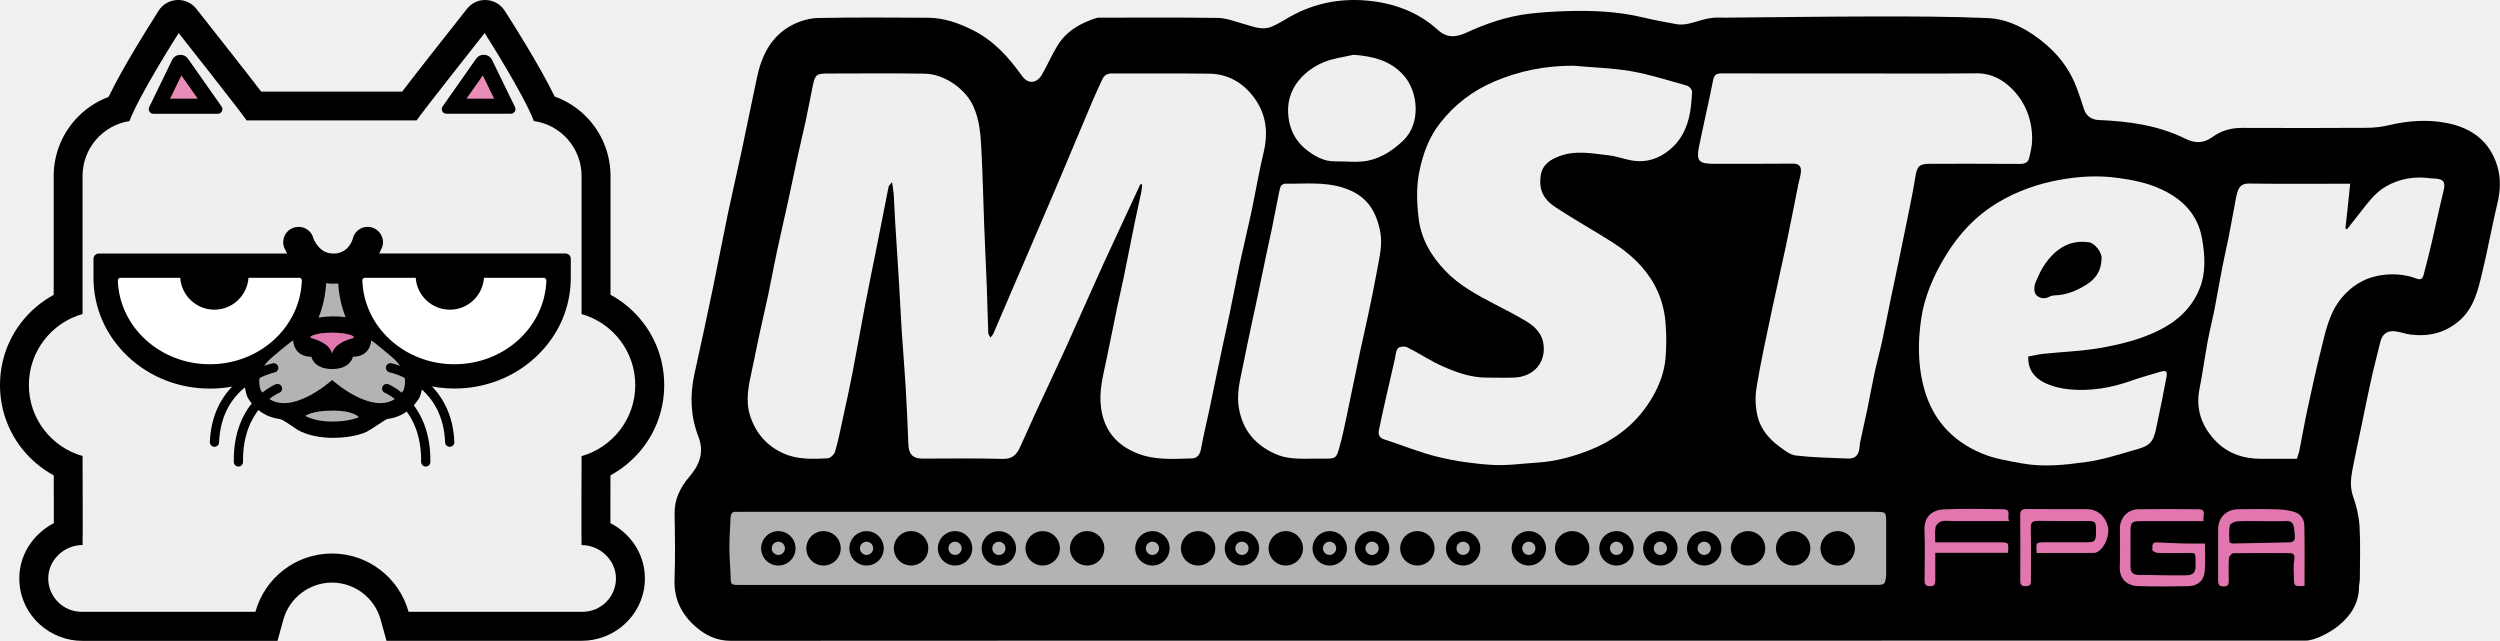
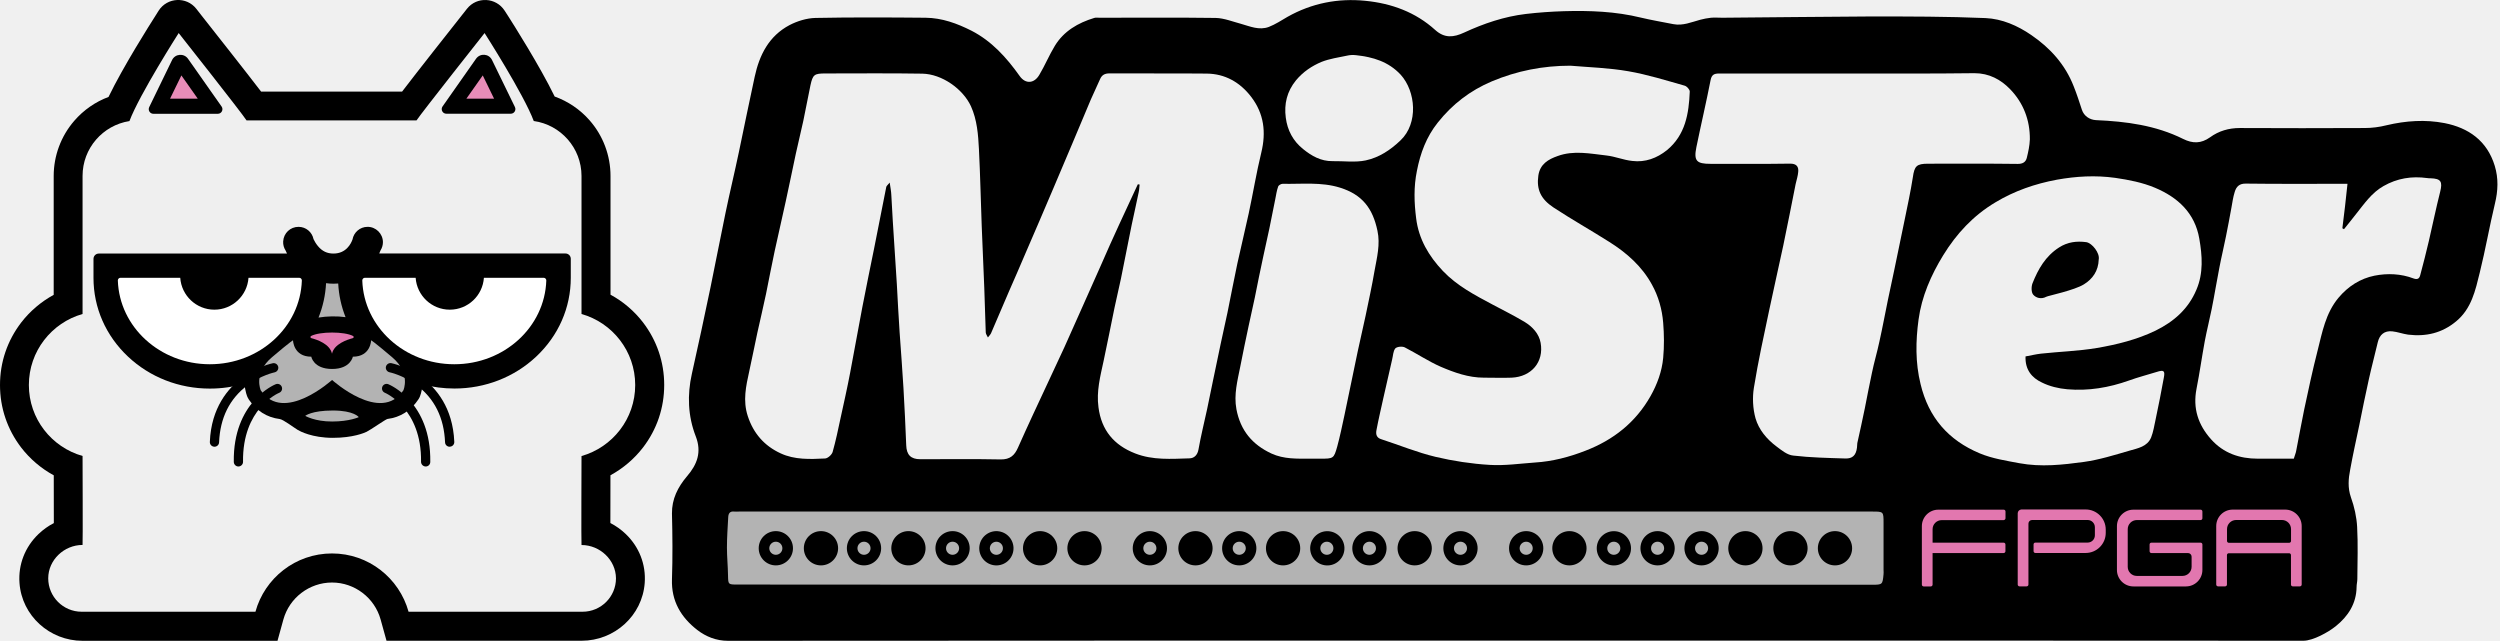
<svg xmlns="http://www.w3.org/2000/svg" version="1.1" id="Layer_1" x="0px" y="0px" width="3706.3px" height="950px" viewBox="0 0 3706.3 950" style="enable-background:new 0 0 3706.3 950;" xml:space="preserve">
  <style type="text/css">
	.st0{fill:#EFEFEF;}
	.st1{fill:#B3B3B3;}
	.st2{fill:#FFFFFF;}
	.st3{fill:#E88CB8;}
	.st4{fill:#E277AF;}
</style>
  <g>
-     <path d="M684.9,22.5c-21.6,27.4-65.5,82.9-88.7,113.3h-209c-23.2-30.3-67.1-85.9-88.7-113.3L291,13c-14.6-18.5-43.1-17-55.8,2.8   L228.8,26c-5.3,8.3-46.2,72.7-67.9,117.7c-19.5,7.3-37.1,19.5-50.9,35.5c-19.6,22.7-30.4,51.7-30.4,81.7v176.2   c-18.6,10.2-35.2,24.2-48.2,41.1C10.9,505,0,537,0,570.9s10.9,65.9,31.4,92.7c13,16.9,29.6,31,48.3,41.2   c0.1,24.3,0.1,50.9,0.1,70.8c-8.2,4.2-15.9,9.7-22.8,16.3c-19.9,19.1-30.1,45.2-28.1,72.5c3.5,48.6,44.8,85.7,93.5,85.7h256.3h32.7   l8.7-31.5c8.9-32.3,38.6-54.9,72.1-54.9s63.2,22.6,72.1,54.9L573,950h32.7h256.6c48.7,0,90-37.2,93.5-85.7   c2-27.4-8.2-53.4-28.1-72.5c-6.9-6.6-14.5-12-22.8-16.3c0-19.9,0.1-46.5,0.1-70.8c18.7-10.2,35.2-24.2,48.3-41.2   c20.6-26.8,31.4-58.8,31.4-92.7s-10.9-65.9-31.4-92.7c-13-16.9-29.5-31-48.2-41.1V260.9c0-30.4-11-59.7-31-82.5   c-14.1-16.1-32-28.2-51.8-35.3c-21.8-45-62.4-108.9-67.6-117.1l-6.5-10.1C735.5-4,707-5.5,692.4,13L684.9,22.5z" />
-     <path class="st0" d="M862.2,808.1c-0.5,0,0-131.9,0-131.9c45.9-13,79.6-55.2,79.6-105.3s-33.7-92.3-79.6-105.3V260.9   c0-41.5-30.8-75.9-70.8-81.5C776.6,139.8,718.5,49,718.5,49s-93.7,118.5-100.9,129.5h-252C358.6,167.6,264.9,49,264.9,49   s-58.2,91.1-73,130.5l0,0c-39.4,6.2-69.5,40.2-69.5,81.3v204.7c-45.9,13-79.6,55.2-79.6,105.3s33.7,92.3,79.6,105.3   c0,0,0.5,131.9,0,131.9c-27.3,0-50.9,22.2-50.9,49.5S93.7,907,121,907c0.5,0,257.7,0,257.7,0c13.7-49.8,59.3-86.4,113.5-86.4   s99.7,36.6,113.5,86.4c0,0,257.5,0,258,0c27.3,0,49.5-22.2,49.5-49.5C913.1,830.3,889.6,808.1,862.2,808.1z" />
-     <path d="M562.3,375.8c0.7-1.6,1.4-3.2,2-4.7c2.2-3.5,3.5-7.7,3.5-12.2c-0.1-12.5-10.5-22.8-23-22.6c-11.1,0.1-20.2,8.2-22.1,18.7   c-2.1,6-9.3,20.9-28.2,20.9c-9.5,0-16.8-3.5-23.1-11.1c-3.1-3.7-5.2-7.6-6.5-10.3c-2.1-10.4-11.2-18.2-22.2-18.2   c-12.2,0-22.1,9.3-22.8,21.6c-0.3,5,1.1,9.6,3.6,13.5c0.6,1.5,1.3,3,2.1,4.5H146.5c-4.4,0-7.9,3.5-7.9,7.9v28.1   c0,44.3,18.2,85.8,51.3,116.9c32.5,30.5,75.5,47.3,121.2,47.3c17.7,0,35-2.5,51.5-7.4c0.6,11.5,4,19.4,4.4,20.2   c0.5,1.2,1.2,2.3,1.9,3.4c11.1,16.6,26.9,26.6,45.7,28.9c5.2,0.6,20.9,12.6,26.7,16.1c3.3,2,21.3,11.8,52.2,11.8   c29.8,0,46.8-7.4,49.9-8.9c6.4-3.1,28.3-18.7,31.1-19.1c18.8-2.3,34.6-12.3,45.7-28.9c0.7-1.1,1.4-2.2,1.9-3.4   c0.3-0.7,3.6-8.1,4.3-19c15.2,4.1,31.1,6.2,47.3,6.2c45.6,0,88.7-16.8,121.2-47.3c33.1-31.1,51.3-72.6,51.3-116.9v-28.1   c0-4.4-3.5-7.9-7.9-7.9L562.3,375.8L562.3,375.8z" />
-     <path class="st1" d="M472.3,470.8c6.5-16.2,10.3-33.3,11.2-51c3.5,0.5,7.2,0.8,11.1,0.8c2.4,0,4.7-0.1,6.9-0.3   c0.9,17.3,4.6,34.1,10.9,49.9C499.4,468.4,484.8,468.7,472.3,470.8z" />
+     <path d="M684.8,22.5c-21.6,27.4-65.5,82.9-88.7,113.3h-209c-23.2-30.3-67.1-85.9-88.7-113.3L291,13c-14.6-18.5-43.1-17-55.8,2.8   L228.8,26c-5.3,8.3-46.2,72.7-67.9,117.7c-19.5,7.3-37.1,19.5-50.9,35.5c-19.6,22.7-30.4,51.7-30.4,81.7v176.2   c-18.6,10.2-35.2,24.2-48.2,41.1C10.9,505,0,536.9,0,570.8s10.9,65.9,31.4,92.7c13,16.9,29.6,31,48.3,41.2   c0.1,24.3,0.1,50.9,0.1,70.8c-8.2,4.2-15.9,9.7-22.8,16.3c-19.9,19.1-30.1,45.2-28.1,72.5c3.5,48.6,44.8,85.7,93.5,85.7h256.3h32.7   l8.7-31.5c8.9-32.3,38.6-54.9,72.1-54.9s63.2,22.6,72.1,54.9l8.7,31.4h32.7h256.6c48.7,0,90-37.2,93.5-85.7   c2-27.4-8.2-53.4-28.1-72.5c-6.9-6.6-14.5-12-22.8-16.3c0-19.9,0.1-46.5,0.1-70.8c18.7-10.2,35.2-24.2,48.3-41.2   c20.6-26.8,31.4-58.8,31.4-92.7s-10.9-65.9-31.4-92.7c-13-16.9-29.5-31-48.2-41.1V260.9c0-30.4-11-59.7-31-82.5   c-14.1-16.1-32-28.2-51.8-35.3c-21.8-45-62.4-108.9-67.6-117.1l-6.5-10.1C735.4-4,706.9-5.5,692.3,13L684.8,22.5z" />
+     <path class="st0" d="M862.1,808c-0.5,0,0-131.9,0-131.9c45.9-13,79.6-55.2,79.6-105.3s-33.7-92.3-79.6-105.3V260.9   c0-41.5-30.8-75.9-70.8-81.5C776.5,139.8,718.4,49,718.4,49s-93.7,118.5-100.9,129.5h-252C358.6,167.6,264.9,49,264.9,49   s-58.2,91.1-73,130.5l0,0c-39.4,6.2-69.5,40.2-69.5,81.3v204.7c-45.9,13-79.6,55.2-79.6,105.3S76.5,663,122.4,676   c0,0,0.5,131.9,0,131.9c-27.3,0-50.9,22.2-50.9,49.5s22.2,49.5,49.5,49.5c0.5,0,257.7,0,257.7,0c13.7-49.8,59.3-86.4,113.5-86.4   s99.7,36.6,113.5,86.4c0,0,257.5,0,258,0c27.3,0,49.5-22.2,49.5-49.5C913,830.2,889.5,808,862.1,808z" />
+     <path d="M562.2,375.8c0.7-1.6,1.4-3.2,2-4.7c2.2-3.5,3.5-7.7,3.5-12.2c-0.1-12.5-10.5-22.8-23-22.6c-11.1,0.1-20.2,8.2-22.1,18.7   c-2.1,6-9.3,20.9-28.2,20.9c-9.5,0-16.8-3.5-23.1-11.1c-3.1-3.7-5.2-7.6-6.5-10.3c-2.1-10.4-11.2-18.2-22.2-18.2   c-12.2,0-22.1,9.3-22.8,21.6c-0.3,5,1.1,9.6,3.6,13.5c0.6,1.5,1.3,3,2.1,4.5H146.5c-4.4,0-7.9,3.5-7.9,7.9v28.1   c0,44.3,18.2,85.8,51.3,116.9c32.5,30.5,75.5,47.3,121.2,47.3c17.7,0,35-2.5,51.5-7.4c0.6,11.5,4,19.4,4.4,20.2   c0.5,1.2,1.2,2.3,1.9,3.4c11.1,16.6,26.9,26.6,45.7,28.9c5.2,0.6,20.9,12.6,26.7,16.1c3.3,2,21.3,11.8,52.2,11.8   c29.8,0,46.8-7.4,49.9-8.9c6.4-3.1,28.3-18.7,31.1-19.1c18.8-2.3,34.6-12.3,45.7-28.9c0.7-1.1,1.4-2.2,1.9-3.4   c0.3-0.7,3.6-8.1,4.3-19c15.2,4.1,31.1,6.2,47.3,6.2c45.6,0,88.7-16.8,121.2-47.3c33.1-31.1,51.3-72.6,51.3-116.9v-28.1   c0-4.4-3.5-7.9-7.9-7.9L562.2,375.8L562.2,375.8z" />
+     <path class="st1" d="M472.2,470.8c6.5-16.2,10.3-33.3,11.2-51c3.5,0.5,7.2,0.8,11.1,0.8c2.4,0,4.7-0.1,6.9-0.3   c0.9,17.3,4.6,34.1,10.9,49.9C499.3,468.4,484.7,468.7,472.2,470.8z" />
    <g>
-       <path class="st2" d="M368.4,411.8c-1.8,26.4-23.8,47.3-50.6,47.3s-48.8-20.9-50.6-47.3h-88.6c-2.2,0-4,1.9-3.9,4.1    C177,484.8,237.2,540,311.1,540s134.1-55.2,136.4-124.1c0.1-2.2-1.7-4.1-3.9-4.1H368.4L368.4,411.8z" />
-       <path class="st2" d="M616.3,411.8c1.8,26.4,23.8,47.3,50.6,47.3c26.9,0,48.8-20.9,50.6-47.3h88.6c2.2,0,4,1.9,3.9,4.1    C807.7,484.8,747.6,540,673.6,540s-134.1-55.2-136.4-124.1c-0.1-2.2,1.7-4.1,3.9-4.1H616.3L616.3,411.8z" />
+       <path class="st2" d="M368.4,411.8c-1.8,26.4-23.8,47.3-50.6,47.3s-48.8-20.9-50.6-47.3h-88.6c-2.2,0-4,1.9-3.9,4.1    c2.3,68.9,62.5,124.1,136.4,124.1s134.1-55.2,136.4-124.1c0.1-2.2-1.7-4.1-3.9-4.1H368.4L368.4,411.8z" />
+       <path class="st2" d="M616.2,411.8c1.8,26.4,23.8,47.3,50.6,47.3c26.9,0,48.8-20.9,50.6-47.3H806c2.2,0,4,1.9,3.9,4.1    c-2.3,68.9-62.4,124.1-136.4,124.1s-134.1-55.2-136.4-124.1c-0.1-2.2,1.7-4.1,3.9-4.1H616.2L616.2,411.8z" />
    </g>
    <g>
      <path d="M221.2,158.8c-2.2,4.6,1.1,9.9,6.2,9.9h95.5c5.6,0,8.8-6.3,5.6-10.8l-17.1-24.3L287.1,99l-8.4-11.9    c-6-8.5-19-7.5-23.6,1.9L221.2,158.8z" />
-       <path d="M661.8,168.6h95.5c5.1,0,8.4-5.3,6.2-9.9l-34-69.8c-4.6-9.4-17.5-10.4-23.6-1.9l-49.7,70.8    C653,162.4,656.3,168.6,661.8,168.6z" />
+       <path d="M661.7,168.6h95.5c5.1,0,8.4-5.3,6.2-9.9l-34-69.8c-4.6-9.4-17.5-10.4-23.6-1.9l-49.7,70.8    C652.9,162.4,656.2,168.6,661.7,168.6z" />
    </g>
    <g>
      <polygon class="st3" points="252.1,146.3 293.2,146.3 268.9,111.8   " />
-       <polygon class="st3" points="732.6,146.3 691.5,146.3 715.8,111.8   " />
+       <polygon class="st3" points="732.5,146.3 691.4,146.3 715.7,111.8   " />
    </g>
-     <path class="st4" d="M492.3,524.5c-3-14.5-22.5-21-30.7-23.1c-1.5-0.4-1.7-2.5-0.3-3.2c13.1-6.8,49.2-6.8,62.2,0   c1.4,0.7,1.2,2.8-0.3,3.2C514.9,503.5,495.4,510,492.3,524.5L492.3,524.5z" />
-     <path class="st1" d="M452.6,616.6c0,0,9.4-7.9,40.9-7.9s38.5,9.8,38.5,9.8s-13.7,6.5-39.5,6.5C466.7,625.1,452.6,616.6,452.6,616.6   z" />
-     <path class="st1" d="M581.6,529.8c-28-23.8-31.3-25.2-31.3-25.2s-0.5,24.3-27.1,24.3c0,0-3.3,18.2-30.8,18.2   c-27.6,0-30.8-18.2-30.8-18.2c-26.6,0-27.1-24.3-27.1-24.3s-3.3,1.4-31.3,25.2c-28,23.8-16.5,49-16.5,49   c33.5,50,105.7-15.4,105.7-15.4s72.3,65.4,105.7,15.4C598.1,578.8,609.6,553.6,581.6,529.8z" />
+     <path class="st4" d="M492.2,524.4c-3-14.5-22.5-21-30.7-23.1c-1.5-0.4-1.7-2.5-0.3-3.2c13.1-6.8,49.2-6.8,62.2,0   c1.4,0.7,1.2,2.8-0.3,3.2C514.8,503.5,495.3,509.9,492.2,524.4L492.2,524.4z" />
+     <path class="st1" d="M452.5,616.5c0,0,9.4-7.9,40.9-7.9s38.5,9.8,38.5,9.8s-13.7,6.5-39.5,6.5C466.6,625,452.5,616.5,452.5,616.5z" />
+     <path class="st1" d="M581.5,529.7c-28-23.8-31.3-25.2-31.3-25.2s-0.5,24.3-27.1,24.3c0,0-3.3,18.2-30.8,18.2   c-27.6,0-30.8-18.2-30.8-18.2c-26.6,0-27.1-24.3-27.1-24.3s-3.3,1.4-31.3,25.2c-28,23.8-16.5,49-16.5,49   c33.5,50,105.7-15.4,105.7-15.4s72.3,65.4,105.7,15.4C598,578.7,609.5,553.5,581.5,529.7z" />
    <g>
-       <path d="M318,662.4c-0.1,0-0.2,0-0.3,0c-3.8-0.2-6.7-3.3-6.6-7.1c2-51,27.3-80,48.1-95.4c22.5-16.6,44.3-21.1,45.2-21.3    c3.7-0.8,7.3,1.7,8.1,5.4c0.7,3.7-1.7,7.3-5.4,8.1c-0.3,0.1-20.3,4.3-40.2,19.2c-26.5,19.8-40.6,48.2-42.1,84.6    C324.7,659.5,321.6,662.4,318,662.4z" />
-       <path d="M353.5,691.7c-3.7,0-6.8-3-6.9-6.8c-1.3-88.4,59.6-114.2,62.2-115.2c3.5-1.4,7.5,0.3,8.9,3.8s-0.2,7.5-3.7,8.9l0,0    c-2.2,0.9-54.8,23.7-53.7,102.3C360.4,688.5,357.3,691.6,353.5,691.7L353.5,691.7z" />
-       <path d="M666.7,662.4c-3.7,0-6.7-2.9-6.8-6.6c-1.5-36.3-15.6-64.8-42.1-84.6c-20-15-40-19.2-40.2-19.2c-3.7-0.8-6.1-4.4-5.4-8.1    c0.8-3.7,4.4-6.1,8.1-5.4c0.9,0.2,22.8,4.7,45.2,21.3c20.8,15.4,46,44.4,48.1,95.4c0.2,3.8-2.8,7-6.6,7.1    C666.9,662.4,666.8,662.4,666.7,662.4z" />
-       <path d="M631.2,691.7L631.2,691.7c-3.9-0.1-6.9-3.2-6.9-7c1.2-79.1-53.1-102.1-53.6-102.3c-3.5-1.4-5.2-5.4-3.8-8.9    s5.4-5.2,8.9-3.8c2.6,1.1,63.5,26.9,62.2,115.2C638,688.7,635,691.7,631.2,691.7z" />
+       <path d="M318,662.3c-0.1,0-0.2,0-0.3,0c-3.8-0.2-6.7-3.3-6.6-7.1c2-51,27.3-80,48.1-95.4c22.5-16.6,44.3-21.1,45.2-21.3    c3.7-0.8,7.3,1.7,8.1,5.4c0.7,3.7-1.7,7.3-5.4,8.1c-0.3,0.1-20.3,4.3-40.2,19.2c-26.5,19.8-40.6,48.2-42.1,84.6    C324.7,659.4,321.6,662.3,318,662.3z" />
+       <path d="M353.5,691.6c-3.7,0-6.8-3-6.9-6.8c-1.3-88.4,59.6-114.2,62.2-115.2c3.5-1.4,7.5,0.3,8.9,3.8c1.4,3.5-0.2,7.5-3.7,8.9l0,0    c-2.2,0.9-54.8,23.7-53.7,102.3C360.4,688.4,357.3,691.5,353.5,691.6L353.5,691.6z" />
+       <path d="M666.6,662.3c-3.7,0-6.7-2.9-6.8-6.6c-1.5-36.3-15.6-64.8-42.1-84.6c-20-15-40-19.2-40.2-19.2c-3.7-0.8-6.1-4.4-5.4-8.1    c0.8-3.7,4.4-6.1,8.1-5.4c0.9,0.2,22.8,4.7,45.2,21.3c20.8,15.4,46,44.4,48.1,95.4c0.2,3.8-2.8,7-6.6,7.1    C666.8,662.3,666.7,662.3,666.6,662.3z" />
+       <path d="M631.1,691.6L631.1,691.6c-3.9-0.1-6.9-3.2-6.9-7c1.2-79.1-53.1-102.1-53.6-102.3c-3.5-1.4-5.2-5.4-3.8-8.9    c1.4-3.5,5.4-5.2,8.9-3.8c2.6,1.1,63.5,26.9,62.2,115.2C637.9,688.6,634.9,691.6,631.1,691.6z" />
    </g>
  </g>
  <g>
-     <path d="M2248.7,949.8c-388.6,0-777.1-0.1-1165.7,0.2c-17.5,0-32.8-6.2-45.5-15.9c-24.1-18.4-38.7-42.7-37.5-75   c1.2-32.4,0.7-65,0.1-97.5c-0.4-21.8,8.7-39.4,22.1-55.1c15.1-17.7,22.1-36.1,13.1-59.5c-11.6-30-12.7-61-5.8-92.5   c9.4-42.6,18.6-85.2,27.5-127.9c7.6-36.7,14.5-73.6,22.2-110.3c6.3-30.1,13.4-60,19.8-90.1c8-37.3,15.4-74.8,23.4-112.1   c7-32.4,21.1-60.7,51.6-76.8c11.6-6.1,25.5-10.3,38.5-10.6c54.5-1.1,108.9-0.7,163.4-0.4c24.3,0.2,46.6,8.3,67.9,19.2   c30.2,15.5,52,39.9,71.4,67.1c8.8,12.3,21.5,11.5,29.3-1.7c8.3-14,14.5-29.1,23-42.9c13.4-22,34.4-34,58.4-41.4   c2.4-0.7,5.2-0.4,7.8-0.4c57.4,0,114.9-0.5,172.3,0.4c12.5,0.2,24.9,5.3,37.3,8.7c13.6,3.7,27.1,10.1,41.3,4.5   c9.7-3.9,18.6-9.8,27.7-14.9c36-20.3,75-27.8,115.6-23.9c38.6,3.7,74.4,16.7,103.7,43.3c13.7,12.5,27,11.2,42.9,3.9   c29.1-13.4,59.5-23.8,91.6-27.7c18.6-2.3,37.5-3.4,56.3-4c38.4-1.2,76.5,0.4,114.1,9.5c15.9,3.9,32,6.6,48,9.7   c14,2.7,26.7-3,39.8-6.4c5.2-1.4,10.6-2.5,16-3c5.5-0.5,11.1-0.1,16.7-0.1c73.4-0.6,146.8-1.7,220.2-1.8   c56.6-0.1,113.3,0,169.9,2.4c24.4,1,47.4,11.1,67.9,25.1c28.1,19.3,50.3,43.8,62.8,76c4.5,11.5,8.3,23.2,12.1,34.9   c3,9,11,14.7,20.9,15.1c44.7,1.8,88.5,7.7,129.2,27.8c14,6.9,26.7,7.1,39.7-2.4s27.9-13.8,44.2-13.7c61.7,0.2,123.4,0.3,185.1-0.1   c10.9-0.1,22-1.4,32.6-3.9c28.6-6.8,57.7-8.8,86-3.2c35.6,7,63.1,26.1,74.5,63.2c5.8,18.8,4.9,37,0.3,56   c-8.1,34-14.2,68.4-22.4,102.3c-6.4,26.4-12.3,53.3-34.9,72.3c-21,17.7-45,23.1-71.4,19.8c-7.9-1-15.6-4.1-23.5-4.9   c-11.7-1.2-18.7,4.8-21.4,16.1c-4.4,18.4-9.3,36.6-13.4,55.1c-5,22.5-9.5,45.1-14.2,67.7c-4.6,22-9.4,43.9-13.6,65.9   c-2.6,13.6-3.9,27,1.2,41.1c5,14,8.5,29.1,9.3,44c1.5,25.8,0.5,51.7,0.4,77.5c0,3.8-1.2,7.7-1.2,11.5c-0.2,24.8-12.8,43.5-31,58.1   c-11,8.8-33.7,21.6-48.1,21.6S2638.6,949.8,2248.7,949.8z" />
-     <path class="st0" d="M1690.6,273.2c0.9,0,1.8,0.1,2.7,0.1c-0.4,3.9-0.5,7.8-1.3,11.5c-3.3,16-7.1,31.9-10.3,47.9   c-5.5,26.7-10.6,53.5-16.1,80.2c-3,14.4-6.5,28.7-9.5,43.2c-5.5,26.4-10.6,52.8-16.2,79.1c-4.8,22.6-10.7,44.8-7.7,68.6   c4.4,34.2,23.1,56.2,54.3,68.5c26.2,10.3,53.7,8,80.9,7.3c6.6-0.2,11.5-5,13-13.4c3.5-19.9,8.4-39.5,12.6-59.2   c3-14.1,5.8-28.2,8.7-42.3c3.9-18.5,7.7-37,11.7-55.6c3.3-15.3,6.8-30.6,9.9-45.9c5-24.1,9.6-48.4,14.7-72.5   c5.3-24.7,11.4-49.3,16.7-74c6.4-30.1,11.4-60.6,18.6-90.5c7.2-30.1,3.9-57.7-14.8-82.4c-16.4-21.7-38.7-34.3-66.2-34.6   c-47.9-0.6-95.8-0.1-143.7-0.3c-7.2,0-11.6,2.5-14.5,8.9c-4.4,9.9-9.3,19.7-13.5,29.7c-18.5,43.8-36.8,87.8-55.4,131.6   c-13.6,32-27.4,64-41.1,95.9c-8.1,19-16.4,37.9-24.5,56.8c-9,20.9-17.8,41.8-26.8,62.6c-1,2.3-3,4.1-4.6,6.1   c-1.1-2.5-3-4.9-3.1-7.4c-0.9-22.2-1.3-44.4-2.1-66.6c-1.2-30.6-2.7-61.2-3.9-91.8c-1.4-37.8-2.2-75.7-4.2-113.5   c-1.1-21.7-2.7-43.6-12-63.9c-11.8-25.8-43-47.6-72-48.1c-47.9-0.8-95.8-0.2-143.7-0.2c-16.6,0-18.7,1.5-22.1,17.5   c-3.7,17.5-6.8,35.2-10.6,52.7c-3.5,16.3-7.6,32.4-11.1,48.7c-5.1,23.4-9.9,47-15,70.4c-5.4,24.7-11.2,49.4-16.5,74.1   c-4.5,21-8.3,42.1-12.7,63.1c-4.1,19.4-8.7,38.7-12.9,58.1c-4.1,18.8-7.7,37.7-11.8,56.5c-4.8,22.1-9.7,43.8-2.3,66.7   c8.4,25.8,24.8,44.1,48.7,55.1c20.8,9.6,43.6,8.7,66,7.6c4-0.2,9.9-5.6,11.1-9.8c4.7-16.2,8-32.9,11.6-49.5   c4.9-22.5,9.9-45,14.3-67.7c6.3-32.4,11.9-65,18.1-97.5c5.6-29.3,11.7-58.4,17.5-87.7c6-30.2,11.8-60.5,17.9-90.6   c0.4-1.7,2.4-3.2,5.1-6.6c1.1,7.7,2.1,13,2.5,18.3c0.8,13,1.2,26,2,39c1.9,31.1,4,62.2,5.9,93.4c1.4,23.7,2.5,47.4,4,71.1   c1.8,27.5,4.2,55,5.8,82.5c1.7,28.3,2.9,56.6,4,84.9c0.5,14,6.7,20.6,20.7,20.6c39.7,0,79.4-0.7,119.1,0.4   c14.1,0.4,20.7-6.2,25.7-17.3c7.4-16.6,14.8-33.1,22.4-49.6c15.4-33.3,31.2-66.4,46.4-99.8c18.2-40.1,35.7-80.5,54-120.6   C1653.4,353,1672.1,313.1,1690.6,273.2z" />
-     <path class="st0" d="M2332,97.4c-40.6,0-79.4,7.5-116.6,23.4c-31.9,13.6-58.5,33.8-80,61.1c-16.7,21.2-25.6,45.2-31,71.4   c-4.9,23.7-4.1,47.1-1.2,70.6c3.7,30.6,18.6,55.7,39.5,77.6c21.1,22.1,47.7,36.1,74.3,50c15.9,8.3,32,16.4,47.3,25.8   c11.5,7.1,21.2,17.3,23.6,30.8c5.1,28.4-13.6,50.4-42.7,51.6c-13.8,0.6-27.7,0.1-41.5,0.1c-22.7,0-43.8-7.5-64-16.3   c-18.4-8-35.3-19.6-53.4-28.6c-3.7-1.9-11.7-1.2-13.9,1.5c-3.3,4-3.3,10.7-4.6,16.3c-4.4,19-8.8,38.1-13.1,57.1   c-3.6,15.9-7.2,31.8-10.4,47.8c-1.2,6.1,0.1,11.3,7.5,13.7c26.7,8.6,52.9,19.5,80.1,26.1c26.2,6.3,53.2,10.2,80.1,11.8   c22.2,1.4,44.7-2,67.1-3.4c26-1.6,50.9-8.2,75.2-17.6c41.3-15.9,74-41.9,96.1-80.5c10.1-17.6,17.1-36.7,18.8-56.9   c1.5-17.3,1.4-35,0-52.3c-1.6-19.8-7-39.1-16.7-56.7c-15-27-37.3-46.9-63-63.2c-27.4-17.4-55.8-33.2-82.9-51   c-18.8-12.3-25.4-26.4-22.5-47.1c2.5-17.2,15-24.3,28.7-29.3c23.7-8.7,48.2-3.6,72.2-0.9c13,1.5,25.5,6.7,38.5,8.2   c19.1,2.3,36.6-3.9,51.3-16c27.4-22.4,32.5-54.1,33.7-86.8c0.1-2.9-4.4-7.9-7.7-8.8c-27.7-7.7-55.3-16.6-83.5-21.5   C2389.1,100.7,2360.4,100,2332,97.4z" />
-     <path class="st1" d="M1938.7,867.1c280.3,0,560.5,0,840.8,0c15.1,0,15.5-0.3,16.8-15.6c0.2-2,0-3.9,0-5.9c0-23.3,0-46.6,0-69.9   c0-16.9,0-16.9-16.9-16.9c-560.2,0-1120.3,0-1680.5,0c-2.3,0-4.6,0.2-6.9,0c-6.5-0.8-8.6,2.9-8.9,8.5c-0.7,15-1.8,30-1.8,45   c0,13.7,1.4,27.3,1.8,41c0.3,13.9,0.1,13.9,14,13.9C1377.5,867.1,1658.1,867.1,1938.7,867.1z" />
-     <path class="st0" d="M2746.4,108.9c-64.6,0-129.3,0.1-193.9-0.1c-7.1,0-11,1.5-12.7,9.7c-6.6,33.3-14.4,66.3-21.1,99.6   c-4.1,20.4,0.2,24.7,21.1,24.7c39.4,0,78.7,0.2,118.1-0.2c9.2-0.1,12.6,4.2,12,12.2c-0.5,6-2.5,11.9-3.7,17.8   c-6.1,30.5-12,61-18.4,91.4c-6.7,31.9-14.2,63.7-20.9,95.7c-8,38.3-16.6,76.5-22.8,115c-2.4,14.7-1.7,31.1,2.3,45.4   c4.8,16.8,16.6,31,31.1,41.6c7.6,5.6,16.1,12.6,24.8,13.6c25.5,3,51.2,3.4,76.9,4.5c11,0.5,16.3-4.7,17.6-16   c0.3-2.3,0.1-4.6,0.6-6.8c3.7-17.2,7.6-34.3,11.2-51.5c3.6-17.6,6.7-35.3,10.5-52.8c3.4-15.6,7.7-30.9,11.1-46.5   c4.5-20.7,8.4-41.5,12.7-62.2c3-14.4,6.1-28.8,9.1-43.2c5.1-24.8,10.4-49.5,15.3-74.3c4.2-21.1,8.8-42.1,12.1-63.4   c2.6-16.7,5.5-20.3,22.6-20.3c44.3,0,88.6-0.1,132.9,0.2c7,0,11.8-2.3,13.3-8.6c2.2-9,4.4-18.3,4.5-27.6   c0.2-28.5-9.5-54.2-29.2-74.4c-13.9-14.2-31.2-23.9-53-23.7C2869.1,109.3,2807.8,108.9,2746.4,108.9z" />
-     <path class="st0" d="M3007,528.5c7.7-1.4,15.2-3.2,22.8-4c27.7-2.9,55.6-3.8,83-8.5c29.8-5.2,59.4-12.3,86.9-25.8   c27.2-13.3,48.6-32.3,60.6-60.7c10.5-24.7,8.6-50.5,4.3-75.6c-6.5-37.8-31.5-61.2-65.7-75.6c-18.7-7.9-38.4-11.7-58.8-14.5   c-29.4-4.1-57.9-2.4-86.6,2.8c-32.3,5.9-62.8,16.5-91.3,33.5c-32.8,19.6-57.8,46.3-77.5,78.6c-18.1,29.6-31.9,61.2-36.7,95.3   c-4.5,31.7-4.8,63.8,2.9,95.8c11.9,49.4,41.1,83.2,87.6,102.6c18.8,7.8,38.6,10.8,58.6,14.5c32.5,6,64.2,2.4,95.9-2   c23-3.2,45.5-10.2,67.9-16.8c11.9-3.6,26.1-5.6,31.7-19.4c3.3-8.2,4.6-17.2,6.5-26c4.4-21,8.8-41.9,12.6-63   c1.8-10-0.3-11.2-10.5-8.1c-13.7,4.2-27.7,7.9-41.2,12.7c-29.7,10.7-60.2,15.8-91.5,13c-12.8-1.1-26.2-4.4-37.7-10   C3016.2,560.1,3006.1,547.9,3007,528.5z" />
-     <path class="st0" d="M3484.2,272.4c-4.5,0-7.9,0-11.4,0c-46.3,0-92.6,0.4-138.8-0.3c-10-0.1-14.5,4.5-16.9,12.4   c-2.3,7.7-3.4,15.7-4.9,23.6c-2.7,14.2-5.2,28.4-8,42.6c-3.1,15.4-6.7,30.7-9.7,46.1c-4,20.5-7.4,41.1-11.4,61.5   c-3.1,16-7.3,31.8-10.2,47.9c-4.3,23.4-7.5,47-12.1,70.3c-5.7,28.9,2.4,53.5,21.7,74.9c18.5,20.5,42.3,28.7,69.3,28.8   c17.9,0.1,35.8,0,53.3,0c1.7-5.3,3-8.3,3.6-11.4c4.1-20.4,7.6-41,12-61.4c6.3-29.1,12.6-58.3,19.8-87.1c6.9-27.5,12-55.8,31.1-78.8   c14.2-17,32.2-28.4,53.3-32.6c19.2-3.8,39.2-2.9,58,4.2c6.6,2.5,8.8-0.7,10-5.1c4.5-16.7,8.7-33.4,12.6-50.3   c5.7-24.3,10.7-48.8,16.7-73c3.8-15.1,1.2-19.5-14.5-20.1c-1.6-0.1-3.3-0.1-4.9-0.3c-23-3.2-44.6,0.3-65.1,11.8   c-17.6,9.9-28.3,26.2-40.5,41.3c-6,7.4-11.8,15-17.8,22.6c-0.8-0.5-1.6-0.9-2.3-1.4C3479.6,317,3481.8,295.5,3484.2,272.4z" />
-     <path class="st0" d="M1946,680c4.9,0,9.8,0,14.8,0c19.8,0,20.3,0.1,25.3-18.3c4.2-15.1,7.4-30.5,10.6-45.9   c6.7-31.7,13.1-63.5,19.8-95.2c3.7-17.6,8-35,11.6-52.6c4.7-22.2,9.4-44.5,13.4-66.9c3.5-19.6,8.7-39.1,4.4-59.3   c-7-33.3-22.6-53.5-55.5-63.8c-28-8.7-56.7-5.2-85.2-5.7c-2.2,0-5.9,2.1-6.6,4c-2,6-3,12.5-4.3,18.8c-2.9,14.5-5.6,29-8.6,43.4   c-2.9,14.1-6.2,28.1-9.1,42.2c-4.2,20.1-8.3,40.2-12.5,60.2c-3,14.1-6.2,28.1-9.1,42.2c-4.2,20.1-8.5,40.2-12.5,60.3   c-4.2,20.8-9.7,41.1-5.6,63c5.9,31.5,23.5,52.4,51.9,65.7C1907.2,681,1926.6,680.1,1946,680z" />
-     <path class="st0" d="M2006.7,81.2c-14.5,3.4-29.8,5.1-43.4,10.7c-14.3,5.8-27.4,14.6-37.8,27.3c-13.5,16.6-17.8,35.2-15.2,55.4   c2.4,18.6,10.7,34.7,25.6,46.7c12.7,10.2,26.4,18.1,43.4,17.9c16.5-0.2,33.5,2.2,49.2-1.1c19.7-4.2,36.4-15.1,51.8-29.7   c26.4-25.1,22.8-72.6,0.1-97.3C2060.7,89.4,2035.1,83.4,2006.7,81.2z" />
-     <path class="st4" d="M3268.9,805.8c-11,0-20.9,0.2-30.9-0.1c-13.5-0.3-26.9-1-40.4-1.6c-8.6-0.4-6.1,6.7-6.7,11   c-0.2,1.2,4.6,4.4,7.2,4.5c12.8,0.5,25.6,0.1,38.4,0.2c20.6,0.2,18.3-3.3,18.5,19.1c0.1,10.6-4.7,13.9-14.4,14   c-23.1,0.3-46.1-0.4-69.2-0.6c-9.5-0.1-12.9-3.3-12.9-12.8c-0.1-15.4,0-30.8,0-46.2c0-20.7,0-20.7,21-20.7c28.8,0,57.6,0,87.6,0   c-2.5-6.9,5.7-17.4-8-17.6c-29.8-0.4-59.7-0.5-89.5,0c-15.4,0.2-26.8,13-26.8,28.4c0,19,0.6,38.1-0.2,57.1   c-0.7,17.2,10.2,27.9,27,28.4c24.9,0.8,49.9,0.6,74.8,0.1c14.1-0.3,23.1-8.5,24.2-22.4C3269.7,832.8,3268.9,819,3268.9,805.8z" />
-     <path class="st4" d="M3416.5,868.6c0-30.5,0.4-60.3-0.3-90.1c-0.2-8.6-5.6-16.6-14.1-19.3c-8.4-2.8-17.7-3.9-26.6-4.1   c-19.3-0.6-38.7-0.5-58.1-0.1c-17.4,0.4-28.7,12.8-28.9,28.6c-0.3,25.3,0,50.5-0.1,75.8c0,6,0.5,10.1,8.2,10   c7.3-0.1,7.7-4.1,7.6-9.6c-0.2-10.8-0.5-21.7,0.3-32.5c0.2-2.6,4.1-7,6.4-7.1c27.9-0.5,55.8-0.5,83.6-0.2c5.1,0.1,8.1,2.3,6.8,9.3   c-1.6,8.4-0.6,17.3-0.6,26C3400.8,869.4,3401,869.5,3416.5,868.6z" />
-     <path class="st4" d="M3019.5,819.8c28.9,0,57,0,85.2-0.1c1.8,0,3.8-0.8,5.3-1.7c10.8-6.4,18.3-25.8,14.8-38.2   c-4.3-15.5-15.9-24.9-31.1-25c-29.5-0.1-59.1,0.2-88.6-0.2c-7.8-0.1-10.2,2.3-10.1,10.1c0.4,31.2,0.2,62.3,0.1,93.5   c0,5.9-0.6,11.1,8.2,10.9c8.3-0.1,7.6-5.2,7.6-10.6c0-25.3,0.3-50.5-0.2-75.8c-0.2-8.5,2.8-10.6,10.8-10.5   c24.3,0.4,48.6,0.1,72.8,0.2c11.9,0,13,1.1,13.1,12.9c0.1,17-0.9,18.5-13.5,18.6c-20.7,0.1-41.3,0-62,0   C3018.1,804.1,3018.1,804.1,3019.5,819.8z" />
-     <path class="st4" d="M2869.1,819.5c36.8,0,72.4,0,107.9,0c0.9-15.5,0.9-15.5-12.9-15.5c-15.1,0-30.2,0-45.3,0   c-16.3,0-32.6,0-49.7,0c0-8.2-1-15.6,0.4-22.5c0.7-3.5,5.2-7.7,8.8-8.6c5.5-1.5,11.7-0.4,17.6-0.4c26.8,0,53.7,0,82.9,0   c-4.6-6.5,5-17.4-9.2-17.6c-29.2-0.4-58.5-1-87.6,0.2c-16.9,0.7-29.6,10.4-28.9,30.3c0.8,24.9,0.3,49.9,0.1,74.8   c-0.1,6.2,1.7,8.9,8.4,8.9c6.4-0.1,7.6-3.2,7.5-8.7C2869,847.5,2869.1,834.4,2869.1,819.5z" />
-     <path d="M3115.5,384.9c-0.6,17.2-9.3,28.9-21.9,36.8c-14.2,9-29.8,15.7-47.3,16.2c-2.8,0.1-5.9,0.8-8.3,2.1c-7.5,4-15.2,2-19.6-3.1   c-3-3.4-3.1-11.8-1.2-16.7c8.3-21.1,19.2-40.4,39.4-53.2c12.8-8,26.1-9.7,40.3-7.8C3105.8,360.4,3117.5,375.4,3115.5,384.9z" />
-     <path d="M3353.9,772.6c12.1,0,24.3,0.4,36.4-0.1c6.9-0.3,9.4,3.5,10.4,8.9c1,5.7,1.6,11.6,1.4,17.4c-0.1,1.8-3.5,5-5.5,5.1   c-29,0.9-58,1.4-87.1,1.8c-1.5,0-4.4-1.7-4.4-2.6c-0.2-8.1-0.9-16.4,0.7-24.2c0.6-2.7,7-5.7,10.9-6   C3329,772.1,3341.5,772.6,3353.9,772.6z" />
+     <path d="M2244.7,949.7c-388.6,0-777.1,0-1165.4,0.3c-17.6,0-32.7-6.2-45.5-16c-24.1-18.7-38.7-42.8-37.6-75.2s0.8-64.9,0-97.4   c-0.3-21.6,8.7-39.2,22.2-55.2c15.2-17.6,22.2-36,13-59.5c-11.6-30-12.7-61.2-5.7-92.5c9.5-42.5,18.7-85.2,27.6-128   c7.6-36.8,14.6-73.6,22.2-110.1c6.2-30,13.5-60.1,19.8-90.1c7.8-37.3,15.4-74.7,23.5-112c7-32.5,21.1-60.6,51.7-76.8   c11.6-6,25.4-10.3,38.4-10.6c54.4-1.1,109-0.8,163.4-0.3c24.4,0.3,46.5,8.4,67.9,19.2c30,15.4,52,39.8,71.4,67.1   c8.7,12.4,21.6,11.4,29.2-1.6c8.4-14.1,14.6-29.2,23-43c13.3-21.9,34.4-34.1,58.4-41.4c2.4-0.8,5.1-0.3,7.8-0.3   c57.4,0,114.7-0.5,172.4,0.3c12.4,0.3,24.9,5.4,37.3,8.7c13.5,3.8,27.1,10,41.4,4.6c9.7-3.8,18.7-9.7,27.6-14.9   c36-20.3,75-27.9,115.5-23.8c38.7,3.8,74.4,16.8,103.6,43.3c13.8,12.4,27.1,11.1,42.8,3.8c29.2-13.5,59.5-23.8,91.5-27.6   c18.7-2.2,37.3-3.5,56.3-4.1c38.4-1.1,76.6,0.3,114.2,9.5c16,3.8,31.9,6.5,48.2,9.7c14.1,2.7,26.8-3,39.8-6.5   c5.1-1.4,10.6-2.4,16-3c5.4-0.5,11.1,0,16.8,0c73.3-0.5,146.7-1.6,220.3-1.9c56.6,0,113.4,0,169.9,2.4   c24.4,1.1,47.4,11.1,67.9,25.2c28.1,19.2,50.3,43.8,62.8,76c4.6,11.4,8.4,23.3,12.2,34.9c3,8.9,11.1,14.6,20.8,15.2   c44.6,1.9,88.5,7.6,129.3,27.9c14.1,7,26.5,7,39.8-2.4c13-9.5,27.9-13.8,44.1-13.8c61.7,0.3,123.4,0.3,185.1,0   c10.8,0,21.9-1.4,32.5-4.1c28.7-6.8,57.6-8.7,86-3.2c35.4,7,63,26,74.4,63.3c5.7,18.7,4.9,37.1,0.3,56   c-8.1,33.8-14.1,68.5-22.5,102.3c-6.5,26.5-12.2,53.3-34.9,72.2c-21.1,17.6-44.9,23-71.4,19.8c-7.8-1.1-15.7-4.1-23.5-4.9   c-11.6-1.1-18.7,4.9-21.4,16.2c-4.3,18.4-9.2,36.5-13.3,55.2c-5.1,22.5-9.5,45.2-14.1,67.6c-4.6,21.9-9.5,43.8-13.5,66   c-2.7,13.5-3.8,27.1,1.1,41.1c5.1,14.1,8.4,29.2,9.2,43.8c1.4,25.7,0.5,51.7,0.3,77.4c0,3.8-1.1,7.6-1.1,11.6   c-0.3,24.9-12.7,43.6-30.8,58.2c-11.1,8.9-33.6,21.6-48.2,21.6C3399.9,949.7,2634.7,949.7,2244.7,949.7z" />
+     <path class="st0" d="M1686.8,273.3c0.8,0,1.9,0,2.7,0.3c-0.5,3.8-0.5,7.8-1.4,11.6c-3.2,16-7,31.9-10.3,47.9   c-5.4,26.8-10.6,53.6-16,80.1c-3,14.3-6.5,28.7-9.5,43c-5.4,26.2-10.6,52.8-16.2,79c-4.9,22.7-10.8,44.9-7.6,68.5   c4.3,34.1,23,56.3,54.4,68.5c26.2,10.3,53.6,8.1,80.9,7.3c6.8-0.3,11.6-5.1,13-13.3c3.5-19.8,8.4-39.5,12.7-59.3   c3-14.1,5.7-28.1,8.7-42.2c3.8-18.4,7.8-37.1,11.6-55.5c3.2-15.4,6.8-30.6,10-46c4.9-24.1,9.5-48.4,14.6-72.5   c5.4-24.6,11.4-49.2,16.8-74.1c6.5-30,11.4-60.6,18.7-90.4c7.3-30,4.1-57.6-14.9-82.5c-16.5-21.6-38.7-34.4-66.3-34.6   c-47.9-0.5-95.8,0-143.7-0.3c-7.3,0-11.6,2.4-14.3,8.9c-4.3,10-9.2,19.8-13.5,29.8c-18.4,43.8-36.8,87.7-55.5,131.5   c-13.5,31.9-27.3,63.9-41.1,95.8c-8.1,18.9-16.2,37.9-24.6,56.8c-8.9,20.8-17.9,41.7-26.8,62.5c-1.1,2.2-3,4.1-4.6,6.2   c-1.1-2.4-3-4.9-3.2-7.3c-0.8-22.2-1.4-44.4-2.2-66.6c-1.1-30.6-2.7-61.2-3.8-91.7c-1.4-37.9-2.2-75.8-4.1-113.4   c-1.1-21.6-2.7-43.6-11.9-63.9c-11.9-25.7-43-47.6-72-48.2c-47.9-0.8-95.8-0.3-143.7-0.3c-16.5,0-18.7,1.6-22.2,17.6   c-3.8,17.6-6.8,35.2-10.6,52.8c-3.5,16.2-7.6,32.5-11.1,48.7c-5.1,23.5-9.7,47.1-14.9,70.4c-5.4,24.6-11.1,49.2-16.5,74.1   c-4.6,21.1-8.4,42.2-12.7,63c-4.1,19.5-8.7,38.7-13,58.2c-4.1,18.7-7.6,37.6-11.9,56.6c-4.9,22.2-9.7,43.8-2.2,66.6   c8.4,25.7,24.6,44.1,48.7,55.2c20.8,9.7,43.6,8.7,66,7.6c4.1-0.3,10-5.7,11.1-9.7c4.6-16.2,8.1-33,11.6-49.5   c4.9-22.5,10-44.9,14.3-67.6c6.2-32.5,11.9-64.9,18.1-97.4c5.7-29.2,11.6-58.4,17.6-87.7c6-30.3,11.9-60.3,17.9-90.6   c0.3-1.6,2.4-3.2,5.1-6.5c1.1,7.6,2.2,13,2.4,18.4c0.8,13,1.4,26,2.2,39c1.9,31.1,4.1,62.2,6,93.4c1.4,23.8,2.4,47.4,4.1,71.2   c1.9,27.6,4.1,54.9,5.7,82.5c1.6,28.1,3,56.6,4.1,85c0.5,14.1,6.8,20.6,20.8,20.6c39.8,0,79.6-0.5,119.1,0.3   c14.1,0.3,20.8-6.2,25.7-17.3c7.3-16.5,14.9-33,22.5-49.5c15.4-33.3,31.1-66.3,46.5-99.8c18.1-40,35.7-80.4,53.8-120.7   C1649.5,353.1,1668.4,313,1686.8,273.3z" />
+     <path class="st0" d="M2328.1,97.4c-40.6,0-79.3,7.6-116.6,23.3c-31.9,13.5-58.4,33.8-80.1,61.2c-16.8,21.1-25.7,45.2-30.8,71.4   c-4.9,23.8-4.1,47.1-1.1,70.6c3.8,30.6,18.7,55.7,39.5,77.7c21.1,22.2,47.6,36,74.1,50.1c16,8.4,31.9,16.5,47.4,25.7   c11.4,7,21.1,17.3,23.5,30.8c5.1,28.4-13.5,50.3-42.8,51.7c-13.8,0.5-27.6,0-41.4,0c-22.7,0-43.8-7.6-63.9-16.2   c-18.4-8.1-35.4-19.5-53.3-28.7c-3.8-1.9-11.6-1.1-14.1,1.6c-3.2,4.1-3.2,10.8-4.6,16.2c-4.3,18.9-8.7,38.2-13,57.1   c-3.5,16-7.3,31.9-10.3,47.9c-1.1,6,0,11.4,7.6,13.5c26.8,8.7,52.8,19.5,80.1,26c26.2,6.2,53.3,10.3,80.1,11.9   c22.2,1.4,44.6-1.9,67.1-3.5c26-1.6,50.9-8.1,75.2-17.6c41.4-16,74.1-41.9,96.1-80.6c10-17.6,17-36.8,18.9-56.8   c1.6-17.3,1.4-34.9,0-52.2c-1.6-19.8-7-39.2-16.8-56.8c-14.9-27.1-37.3-46.8-63-63c-27.3-17.3-55.7-33.3-82.8-51.1   c-18.7-12.4-25.4-26.5-22.5-47.1c2.4-17.3,14.9-24.4,28.7-29.2c23.8-8.7,48.2-3.5,72.2-0.8c13,1.4,25.4,6.8,38.4,8.1   c19.2,2.4,36.5-4.1,51.4-16c27.3-22.5,32.5-54.1,33.8-86.9c0-3-4.3-7.8-7.6-8.7c-27.6-7.8-55.2-16.5-83.6-21.4   C2385.2,100.6,2356.5,99.8,2328.1,97.4z" />
+     <path class="st1" d="M1934.9,866.9c280.3,0,560.4,0,840.7,0c15.2,0,15.4-0.3,16.8-15.7c0.3-1.9,0-4.1,0-6c0-23.3,0-46.5,0-69.8   c0-17,0-17-16.8-17c-560.1,0-1120.2,0-1680.3,0c-2.2,0-4.6,0.3-6.8,0c-6.5-0.8-8.7,3-8.9,8.4c-0.8,14.9-1.9,30-1.9,44.9   c0,13.8,1.4,27.3,1.6,41.1c0.3,13.8,0,13.8,14.1,13.8C1373.7,866.9,1654.3,866.9,1934.9,866.9z" />
+     <path class="st0" d="M2742.4,109c-64.7,0-129.3,0-193.7,0c-7,0-11.1,1.4-12.7,9.7c-6.5,33.3-14.3,66.3-21.1,99.6   c-4.1,20.3,0.3,24.6,21.1,24.6c39.2,0,78.7,0.3,118-0.3c9.2,0,12.7,4.3,11.9,12.2c-0.5,6-2.4,11.9-3.8,17.9   c-6.2,30.6-11.9,60.9-18.4,91.5c-6.8,31.9-14.1,63.6-20.8,95.5c-8.1,38.2-16.5,76.6-22.7,115c-2.4,14.6-1.6,31.1,2.4,45.5   c4.9,16.8,16.5,30.8,31.1,41.7c7.6,5.7,16,12.7,24.9,13.5c25.4,3,51.1,3.5,76.8,4.3c11.1,0.5,16.2-4.9,17.6-16   c0.3-2.2,0.3-4.6,0.5-6.8c3.8-17,7.6-34.4,11.1-51.4c3.5-17.6,6.8-35.2,10.6-52.8c3.2-15.7,7.8-30.8,11.1-46.5   c4.6-20.6,8.4-41.4,12.7-62.2c3-14.3,6-28.7,9.2-43.3c5.1-24.9,10.3-49.5,15.4-74.4c4.3-21.1,8.9-42.2,12.2-63.3   c2.4-16.8,5.4-20.3,22.7-20.3c44.4,0,88.5-0.3,132.9,0.3c7,0,11.6-2.4,13.3-8.7c2.2-8.9,4.3-18.4,4.6-27.6   c0.3-28.4-9.5-54.1-29.2-74.4c-13.8-14.3-31.1-23.8-53-23.8C2865.2,109.3,2803.8,109,2742.4,109z" />
+     <path class="st0" d="M3002.9,528.4c7.8-1.4,15.2-3.2,22.7-4.1c27.6-3,55.7-3.8,83.1-8.4c29.8-5.1,59.3-12.4,86.9-25.7   c27.1-13.3,48.7-32.2,60.6-60.6c10.6-24.6,8.7-50.6,4.3-75.8c-6.5-37.9-31.7-61.2-65.8-75.5c-18.7-7.8-38.4-11.6-58.7-14.6   c-29.5-4.1-57.9-2.4-86.6,2.7c-32.2,6-62.8,16.5-91.2,33.6c-32.7,19.5-57.6,46.3-77.4,78.5c-18.1,29.5-31.9,61.2-36.5,95.2   c-4.3,31.7-4.9,63.9,3,95.8c11.9,49.5,41.1,83.1,87.7,102.6c18.7,7.8,38.7,10.8,58.7,14.6c32.5,6,64.1,2.4,95.8-1.9   c23-3.2,45.5-10.3,67.9-16.8c11.9-3.5,26-5.7,31.7-19.5c3.2-8.1,4.6-17.3,6.5-26c4.3-20.8,8.7-41.9,12.4-63   c1.9-10-0.3-11.4-10.6-8.1c-13.8,4.3-27.6,7.8-41.1,12.7c-29.8,10.6-60.1,15.7-91.5,13c-12.7-1.1-26.2-4.3-37.6-10   C3012.1,560.1,3002.1,547.9,3002.9,528.4z" />
+     <path class="st0" d="M3480.2,272.5c-4.6,0-7.8,0-11.4,0c-46.3,0-92.5,0.3-138.8-0.3c-10-0.3-14.6,4.3-17,12.4   c-2.4,7.6-3.5,15.7-4.9,23.5c-2.7,14.1-5.1,28.4-8.1,42.5c-3,15.4-6.8,30.6-9.7,46c-4.1,20.6-7.3,41.1-11.4,61.4   c-3.2,16-7.3,31.9-10.3,47.9c-4.3,23.3-7.6,47.1-12.2,70.4c-5.7,29,2.4,53.6,21.6,75c18.4,20.6,42.2,28.7,69.3,28.7   c17.9,0,35.7,0,53.3,0c1.6-5.4,3-8.4,3.5-11.4c4.1-20.6,7.6-40.9,11.9-61.4c6.2-29.2,12.4-58.2,19.8-87.1   c7-27.6,11.9-55.7,31.1-78.7c14.3-17,32.2-28.4,53.3-32.7c19.2-3.8,39.2-3,57.9,4.1c6.5,2.4,8.9-0.5,10-5.1   c4.6-16.8,8.7-33.6,12.7-50.3c5.7-24.4,10.6-48.7,16.8-73.1c3.8-15.2,1.1-19.5-14.3-20c-1.6,0-3.2,0-4.9-0.3   c-23-3.2-44.6,0.3-64.9,11.9c-17.6,10-28.4,26.2-40.6,41.4c-6,7.6-11.9,15.2-17.9,22.5c-0.8-0.5-1.6-0.8-2.4-1.4   C3475.4,316.8,3477.8,295.5,3480.2,272.5z" />
+     <path class="st0" d="M1942.2,680c4.9,0,9.7,0,14.9,0c19.8,0,20.3,0,25.4-18.1c4.1-15.2,7.3-30.6,10.6-46   c6.8-31.7,13-63.3,19.8-95.2c3.8-17.6,7.8-34.9,11.6-52.5c4.6-22.2,9.5-44.4,13.3-66.8c3.5-19.5,8.7-39.2,4.3-59.3   c-7-33.3-22.5-53.6-55.5-63.9c-27.9-8.7-56.8-5.1-85.2-5.7c-2.2,0-6,2.2-6.5,4.1c-2.2,6-3,12.4-4.3,18.7c-3,14.3-5.7,29-8.7,43.3   c-3,14.1-6.2,28.1-9.2,42.2c-4.3,20-8.4,40-12.4,60.3c-3,14.1-6.2,28.1-9.2,42.2c-4.3,20-8.4,40-12.4,60.3   c-4.1,20.8-9.7,41.1-5.7,63c6,31.7,23.5,52.5,52,65.8C1903.3,680.8,1922.8,680,1942.2,680z" />
+     <path class="st0" d="M2010.2,81.8c-4.4-0.5-8.9-0.3-13.2,0.7c-12.8,2.7-25.7,4.5-37.7,9.2c-14.3,6-27.3,14.6-37.9,27.3   c-13.5,16.5-17.9,35.2-15.2,55.5c2.4,18.7,10.8,34.6,25.7,46.5c12.7,10.3,26.5,18.1,43.6,17.9c16.5-0.3,33.6,2.2,49.2-1.1   c19.8-4.3,36.5-15.2,51.7-29.8c26.5-25.2,22.7-72.5,0-97.4C2058.4,91.4,2035.6,84.5,2010.2,81.8z" />
+     <path d="M3111.4,384.7c-0.5,17-9.2,29-21.9,36.8c-14.1,8.9-53.3,17-55.7,18.4c-7.6,4.1-15.2,1.9-19.5-3c-3-3.5-3-11.9-1.1-16.8   c8.4-21.1,19.2-40.3,39.5-53.3c12.7-8.1,26-9.7,40.3-7.8C3101.7,360.4,3113.3,375.3,3111.4,384.7z" />
    <g>
-       <circle cx="1153.9" cy="812.9" r="25.5" />
-       <ellipse cx="1220.9" cy="812.9" rx="25.5" ry="25.5" />
-       <circle cx="1284.7" cy="812.9" r="25.5" />
-       <circle cx="1350.7" cy="812.9" r="25.5" />
-       <circle cx="1415.9" cy="812.9" r="25.5" />
-       <ellipse cx="1480.8" cy="813" rx="25.5" ry="25.5" />
-       <circle cx="1545.8" cy="812.9" r="25.5" />
-       <circle cx="1611.7" cy="812.9" r="25.5" />
-       <circle cx="1708.5" cy="812.9" r="25.5" />
-       <circle cx="1776.2" cy="812.9" r="25.5" />
-       <circle cx="1841.2" cy="812.9" r="25.5" />
-       <circle cx="1906.2" cy="812.9" r="25.5" />
-       <ellipse cx="1971.4" cy="812.9" rx="25.5" ry="25.5" />
-       <ellipse transform="matrix(0.1602 -0.9871 0.9871 0.1602 905.8702 2690.523)" cx="2034.1" cy="812.9" rx="25.5" ry="25.5" />
-       <circle cx="2101.3" cy="812.9" r="25.5" />
-       <circle cx="2169.1" cy="812.9" r="25.5" />
-       <circle cx="2266.5" cy="812.9" r="25.5" />
-       <circle cx="2330.8" cy="812.9" r="25.5" />
-       <circle cx="2396.5" cy="812.9" r="25.5" />
-       <circle cx="2461.5" cy="812.9" r="25.5" />
-       <circle cx="2526.5" cy="812.9" r="25.5" />
-       <circle cx="2591.5" cy="812.9" r="25.5" />
-       <circle cx="2658.4" cy="812.9" r="25.5" />
-       <circle cx="2724.4" cy="812.9" r="25.5" />
-       <circle class="st1" cx="1153.9" cy="812.9" r="9.8" />
-       <circle class="st1" cx="1284.7" cy="812.9" r="9.8" />
-       <circle class="st1" cx="1415.9" cy="812.9" r="9.8" />
-       <ellipse transform="matrix(0.1602 -0.9871 0.9871 0.1602 441.1426 2144.43)" class="st1" cx="1480.8" cy="813" rx="9.8" ry="9.8" />
-       <circle class="st1" cx="1708.5" cy="812.9" r="9.8" />
-       <circle class="st1" cx="1841.2" cy="812.9" r="9.8" />
-       <circle class="st1" cx="1971.1" cy="812.9" r="9.8" />
-       <circle class="st1" cx="2034.1" cy="812.9" r="9.8" />
-       <circle class="st1" cx="2169.1" cy="812.9" r="9.8" />
-       <circle class="st1" cx="2266.5" cy="812.9" r="9.8" />
-       <circle class="st1" cx="2396.5" cy="812.9" r="9.8" />
-       <circle class="st1" cx="2461.5" cy="812.9" r="9.8" />
-       <circle class="st1" cx="2526.5" cy="812.9" r="9.8" />
+       <circle cx="1150.2" cy="812.8" r="25.4" />
+       <circle cx="1217.1" cy="812.8" r="25.4" />
+       <circle cx="1280.9" cy="812.8" r="25.4" />
+       <ellipse transform="matrix(6.652065e-02 -0.9978 0.9978 6.652065e-02 446.1662 2102.56)" cx="1346.8" cy="812.8" rx="25.4" ry="25.4" />
+       <circle cx="1412.2" cy="812.8" r="25.4" />
+       <ellipse transform="matrix(0.1602 -0.9871 0.9871 0.1602 438.2133 2140.662)" cx="1477.1" cy="812.8" rx="25.4" ry="25.4" />
+       <circle cx="1542" cy="812.8" r="25.4" />
+       <circle cx="1607.8" cy="812.8" r="25.4" />
+       <circle cx="1704.7" cy="812.8" r="25.4" />
+       <circle cx="1772.3" cy="812.8" r="25.4" />
+       <circle cx="1837.2" cy="812.8" r="25.4" />
+       <circle cx="1902.2" cy="812.8" r="25.4" />
+       <ellipse transform="matrix(0.1602 -0.9871 0.9871 0.1602 850.1265 2624.966)" cx="1967.7" cy="812.9" rx="25.4" ry="25.4" />
+       <circle cx="2030.2" cy="812.8" r="25.4" />
+       <circle cx="2097.3" cy="812.8" r="25.4" />
+       <circle cx="2165.2" cy="812.8" r="25.4" />
+       <circle cx="2262.6" cy="812.8" r="25.4" />
+       <circle cx="2326.7" cy="812.8" r="25.4" />
+       <ellipse transform="matrix(0.7071 -0.7071 0.7071 0.7071 125.9892 1929.886)" cx="2392.6" cy="812.9" rx="25.4" ry="25.4" />
+       <circle cx="2457.4" cy="812.8" r="25.4" />
+       <circle cx="2522.6" cy="812.8" r="25.4" />
+       <circle cx="2587.6" cy="812.8" r="25.4" />
+       <circle cx="2654.4" cy="812.8" r="25.4" />
+       <circle cx="2720.4" cy="812.8" r="25.4" />
+       <circle class="st1" cx="1150.2" cy="812.8" r="9.7" />
+       <circle class="st1" cx="1280.9" cy="812.8" r="9.7" />
+       <circle class="st1" cx="1412.2" cy="812.8" r="9.7" />
+       <ellipse transform="matrix(0.1602 -0.9871 0.9871 0.1602 438.2128 2140.662)" class="st1" cx="1477.1" cy="812.8" rx="9.7" ry="9.7" />
+       <circle class="st1" cx="1704.7" cy="812.8" r="9.7" />
+       <circle class="st1" cx="1837.2" cy="812.8" r="9.7" />
+       <circle class="st1" cx="1967.1" cy="812.8" r="9.7" />
+       <circle class="st1" cx="2030.2" cy="812.8" r="9.7" />
+       <circle class="st1" cx="2165.2" cy="812.8" r="9.7" />
+       <circle class="st1" cx="2262.6" cy="812.8" r="9.7" />
+       <circle class="st1" cx="2392.5" cy="812.8" r="9.7" />
+       <circle class="st1" cx="2457.4" cy="812.8" r="9.7" />
+       <circle class="st1" cx="2522.6" cy="812.8" r="9.7" />
    </g>
  </g>
+   <g>
+     <path class="st4" d="M2973.2,768.3v-10c0-1.5-1.2-2.7-2.7-2.7h-96.9c-13.4,0-24.4,10.9-24.4,24.4v86.7c0,1.5,1.2,2.7,2.7,2.7h10.5   c1.5,0,2.7-1.2,2.7-2.7v-46.8h105.3c1.5,0,2.7-1.2,2.7-2.7v-10c0-1.5-1.2-2.7-2.7-2.7h-105.3v-19.9c0-7.5,6.1-13.5,13.5-13.5h91.8   C2972,771,2973.2,769.7,2973.2,768.3z" />
+     <path class="st4" d="M3154.4,840.4v-55.9c0-7.5,6.1-13.5,13.5-13.5h94.5c1.5,0,2.7-1.2,2.7-2.7v-10c0-1.5-1.2-2.7-2.7-2.7h-99.6   c-13.4,0-24.4,10.9-24.4,24.4V845c0,13.4,10.9,24.4,24.4,24.4h77.9c13.4,0,24.4-10.9,24.4-24.4v-37.8c0-1.5-1.2-2.7-2.7-2.7   l-72.9,0c-1.5,0-2.7,1.2-2.7,2.7v10c0,1.5,1.2,2.7,2.7,2.7h54.2c3,0,5.4,2.4,5.4,5.4v15c0,7.5-6.1,13.5-13.5,13.5h-67.7   C3160.5,853.9,3154.4,847.8,3154.4,840.4z" />
+     <path class="st4" d="M3285.6,779.9v86.7c0,1.5,1.2,2.7,2.7,2.7h10.5c1.5,0,2.7-1.2,2.7-2.7v-43.7c0-1.5,1.2-2.7,2.7-2.7h89.5   c1.5,0,2.7,1.2,2.7,2.7v43.7c0,1.5,1.2,2.7,2.7,2.7h10.5c1.5,0,2.7-1.2,2.7-2.7v-86.7c0-13.4-10.9-24.4-24.4-24.4H3310   C3296.5,755.5,3285.6,766.4,3285.6,779.9z M3301.6,802v-17.6c0-7.5,6.1-13.5,13.5-13.5h67.9c7.5,0,13.5,6.1,13.5,13.5V802   c0,1.5-1.2,2.7-2.7,2.7h-89.5C3302.8,804.7,3301.6,803.5,3301.6,802z" />
+     <path class="st4" d="M2991.3,760.9v105.7c0,1.5,1.2,2.7,2.7,2.7h10.5c1.5,0,2.7-1.2,2.7-2.7v-90.3c0-3,2.4-5.4,5.4-5.4h82.3   c6,0,10.8,4.8,10.8,10.8v11.9c0,6-4.8,10.8-10.8,10.8h-77.4c-1.5,0-2.7,1.2-2.7,2.7v10c0,1.5,1.2,2.7,2.7,2.7h74.5   c16.4,0,29.8-13.3,29.8-29.8v-4.9c0-16.4-13.3-29.8-29.8-29.8h-95.3C2993.7,755.5,2991.3,758,2991.3,760.9z" />
+   </g>
</svg>
